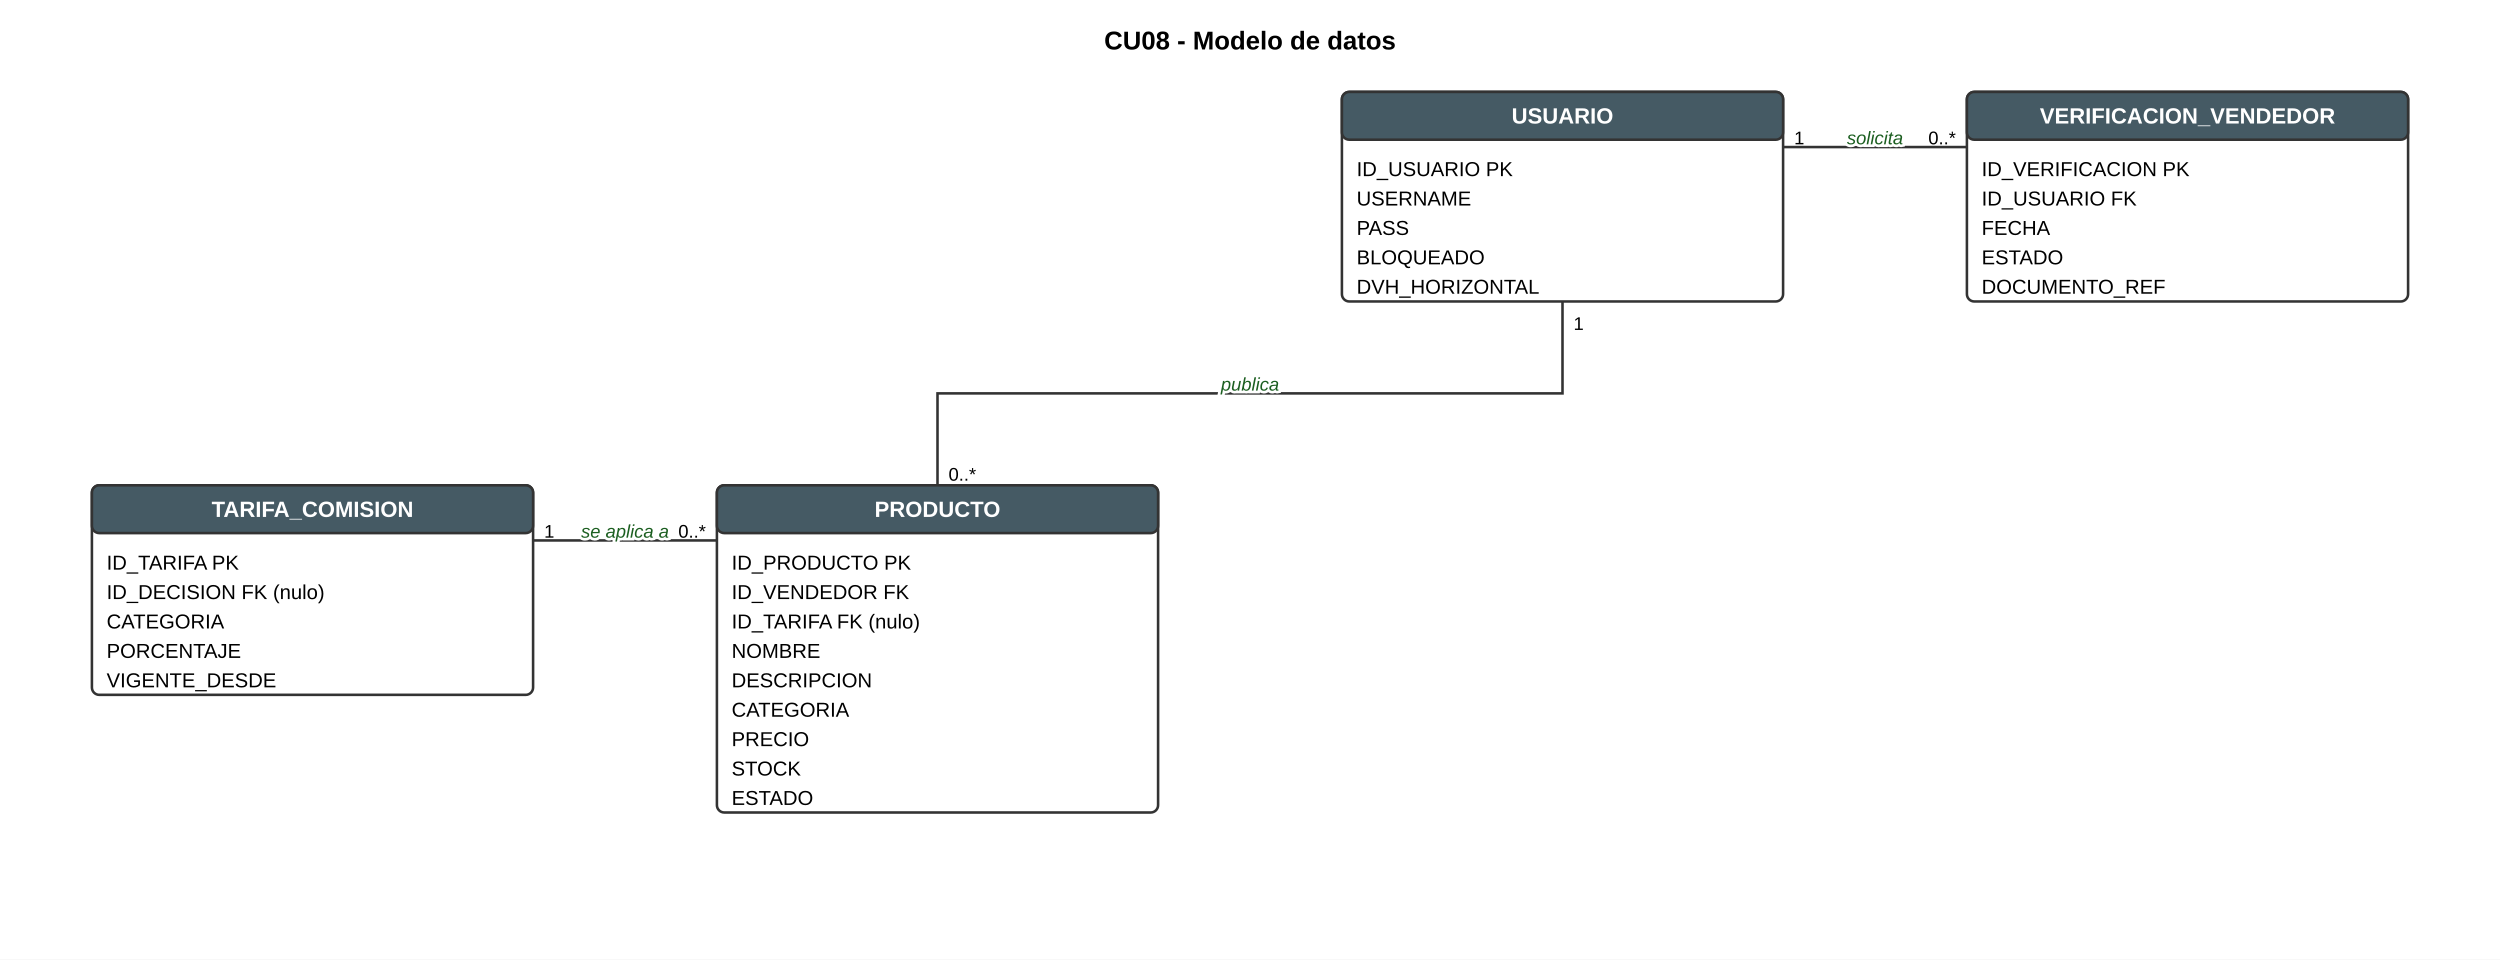
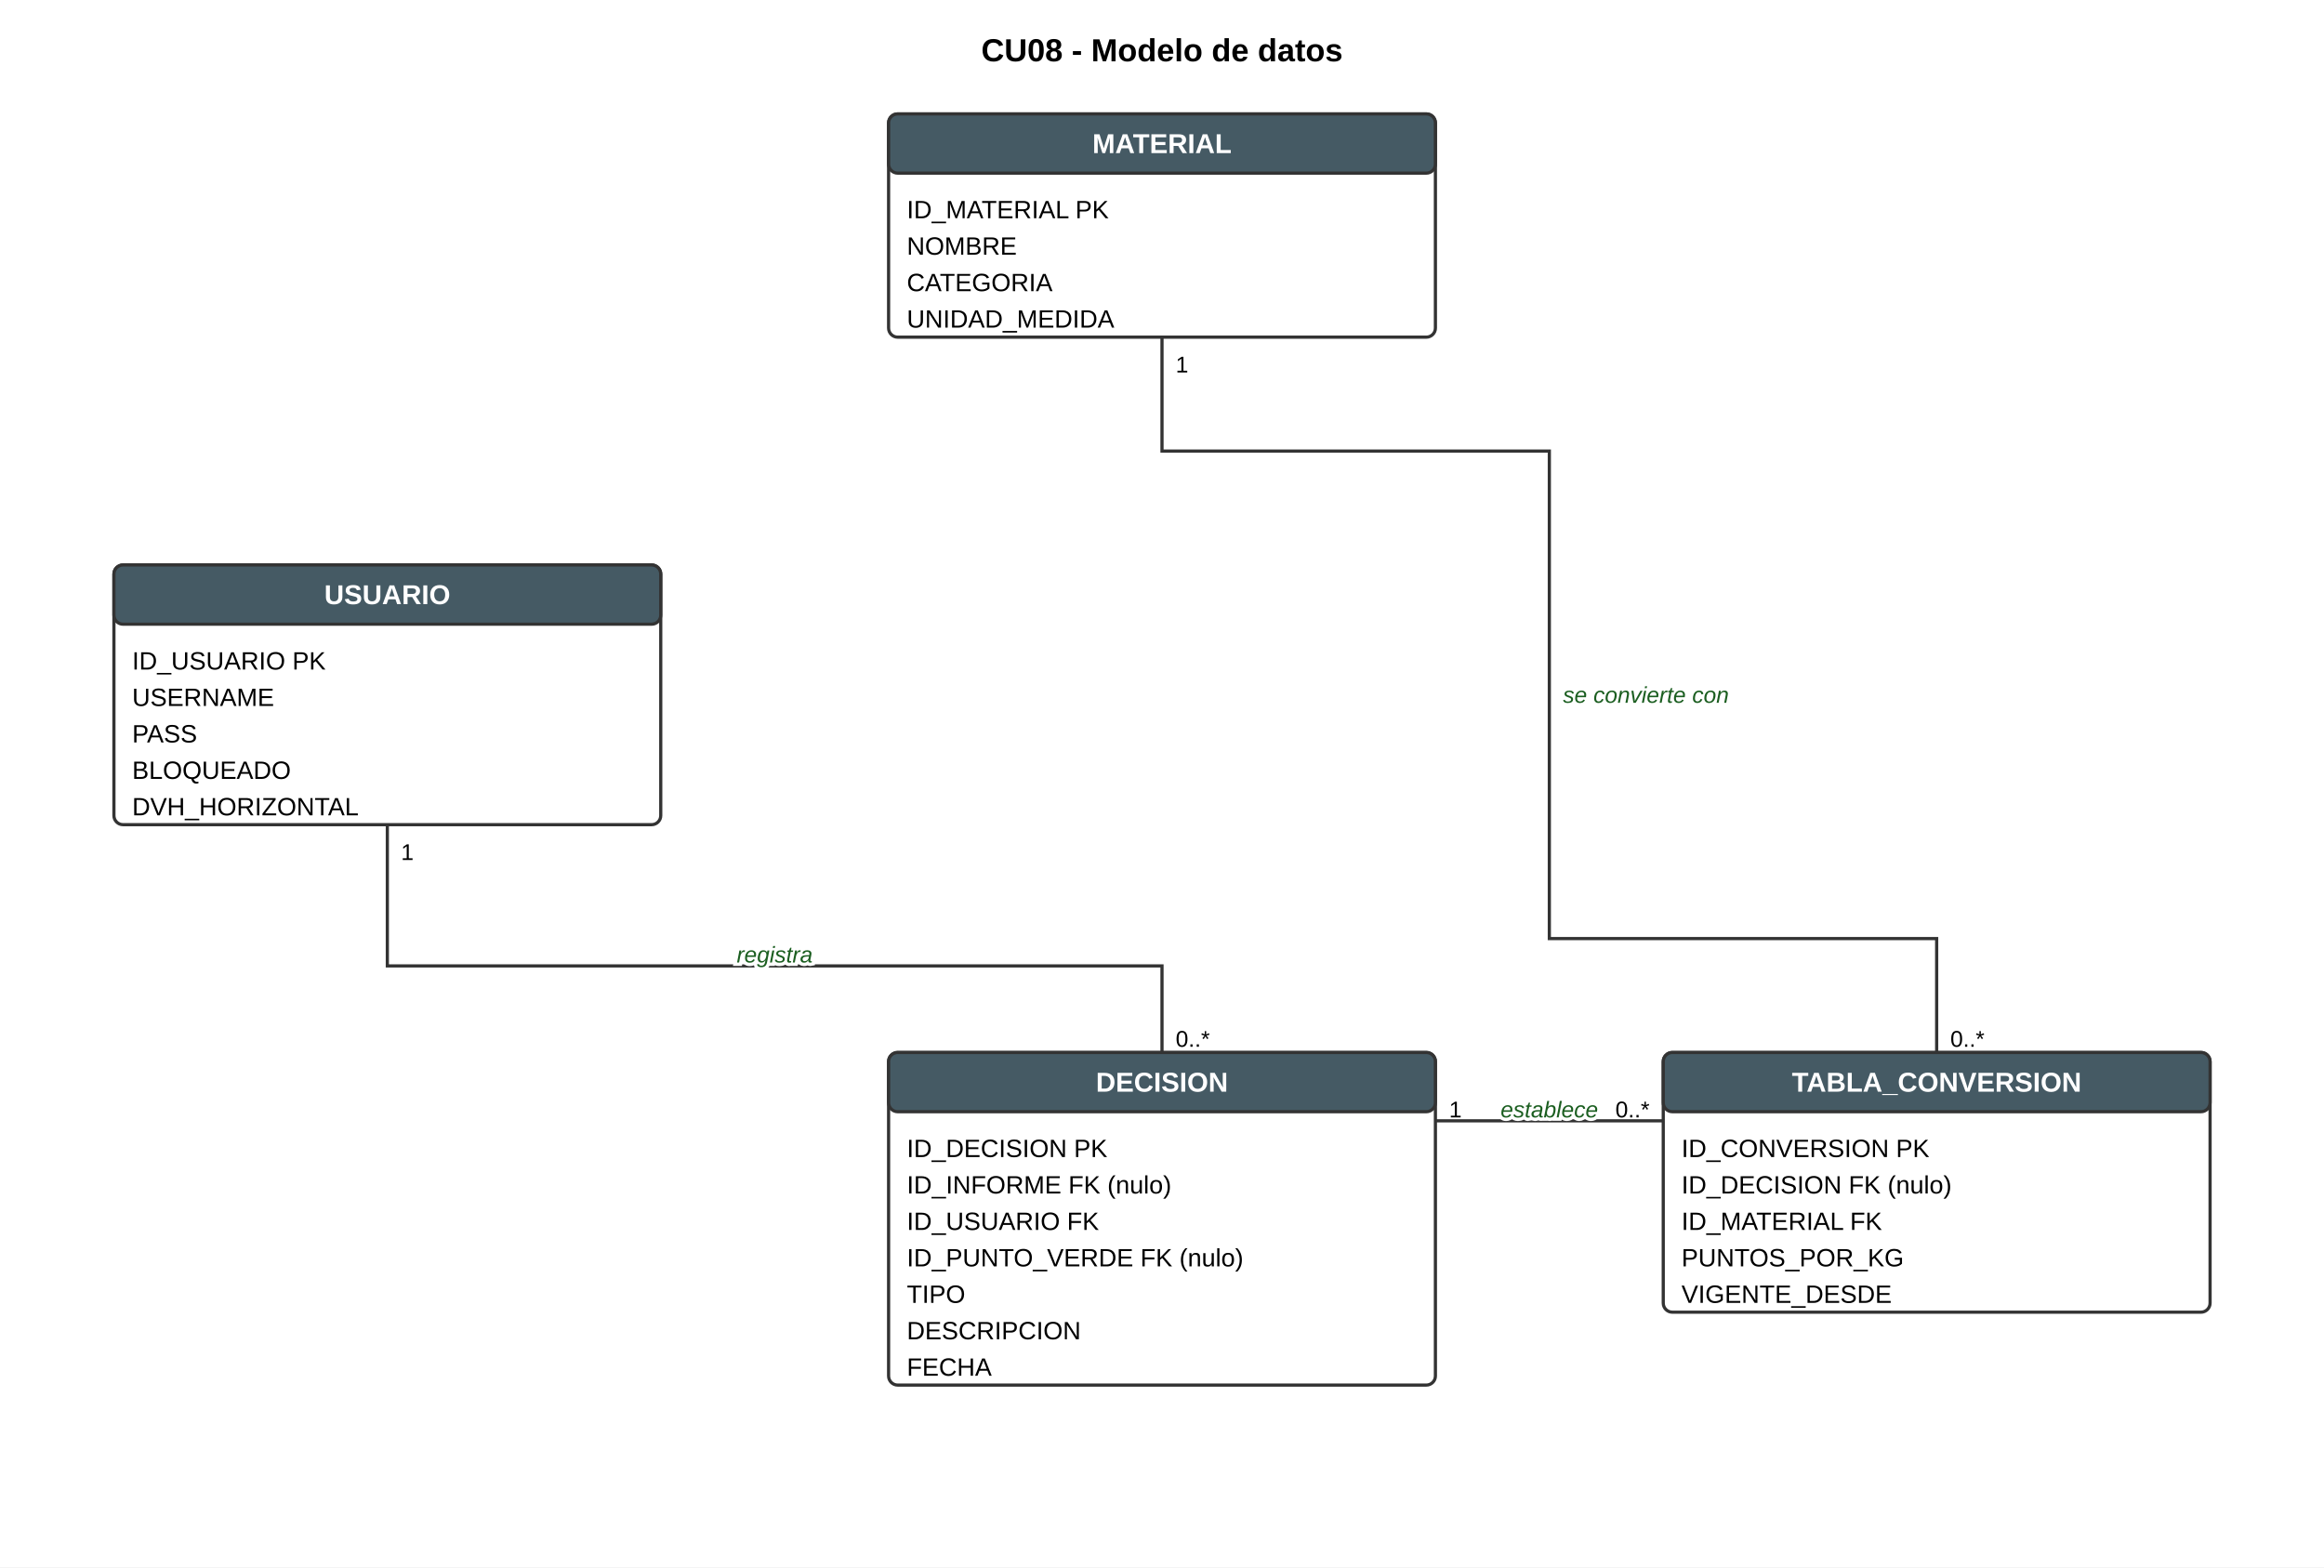
- <svg xmlns="http://www.w3.org/2000/svg" width="1360" height="522" viewBox="0 0 1360 522">
+ <svg xmlns="http://www.w3.org/2000/svg" width="1020" height="688" viewBox="0 0 1020 688">
  <defs>
    <marker id="ah" markerWidth="10" markerHeight="8" refX="9" refY="4" orient="auto">
      <path d="M0,0 L10,4 L0,8 z" fill="#333333" />
    </marker>
  </defs>
-   <rect width="1360" height="522" fill="#ffffff" />
-   <text x="680.0" y="26.9" text-anchor="middle" font-size="14" font-weight="bold" fill="#000000" font-family="Arial, Helvetica, sans-serif">CU08 - Modelo de datos</text>
-   <polyline points="970.0,80.0 1070.0,80.0" fill="none" stroke="#333333" stroke-width="1.4" />
-   <polyline points="850.0,164.0 850.0,214.0 510.0,214.0 510.0,264.0" fill="none" stroke="#333333" stroke-width="1.4" />
-   <polyline points="290.0,294.0 390.0,294.0" fill="none" stroke="#333333" stroke-width="1.4" />
-   <rect x="730.0" y="50.0" width="240.0" height="114.0" rx="4" fill="#ffffff" stroke="#333333" stroke-width="1.4" />
-   <rect x="730.0" y="50.0" width="240.0" height="26.0" rx="4" fill="#455a64" stroke="#333333" stroke-width="1.4" />
-   <text x="850.0" y="67.2" text-anchor="middle" font-size="12" font-weight="bold" fill="#ffffff" font-family="Arial, Helvetica, sans-serif">USUARIO</text>
-   <text x="738.0" y="95.8" text-anchor="start" font-size="11" font-weight="normal" fill="#000000" font-family="Arial, Helvetica, sans-serif">ID_USUARIO PK</text>
-   <text x="738.0" y="111.8" text-anchor="start" font-size="11" font-weight="normal" fill="#000000" font-family="Arial, Helvetica, sans-serif">USERNAME</text>
-   <text x="738.0" y="127.8" text-anchor="start" font-size="11" font-weight="normal" fill="#000000" font-family="Arial, Helvetica, sans-serif">PASS</text>
-   <text x="738.0" y="143.8" text-anchor="start" font-size="11" font-weight="normal" fill="#000000" font-family="Arial, Helvetica, sans-serif">BLOQUEADO</text>
-   <text x="738.0" y="159.8" text-anchor="start" font-size="11" font-weight="normal" fill="#000000" font-family="Arial, Helvetica, sans-serif">DVH_HORIZONTAL</text>
-   <rect x="1070.0" y="50.0" width="240.0" height="114.0" rx="4" fill="#ffffff" stroke="#333333" stroke-width="1.4" />
-   <rect x="1070.0" y="50.0" width="240.0" height="26.0" rx="4" fill="#455a64" stroke="#333333" stroke-width="1.4" />
-   <text x="1190.0" y="67.2" text-anchor="middle" font-size="12" font-weight="bold" fill="#ffffff" font-family="Arial, Helvetica, sans-serif">VERIFICACION_VENDEDOR</text>
-   <text x="1078.0" y="95.8" text-anchor="start" font-size="11" font-weight="normal" fill="#000000" font-family="Arial, Helvetica, sans-serif">ID_VERIFICACION PK</text>
-   <text x="1078.0" y="111.8" text-anchor="start" font-size="11" font-weight="normal" fill="#000000" font-family="Arial, Helvetica, sans-serif">ID_USUARIO FK</text>
-   <text x="1078.0" y="127.8" text-anchor="start" font-size="11" font-weight="normal" fill="#000000" font-family="Arial, Helvetica, sans-serif">FECHA</text>
-   <text x="1078.0" y="143.8" text-anchor="start" font-size="11" font-weight="normal" fill="#000000" font-family="Arial, Helvetica, sans-serif">ESTADO</text>
-   <text x="1078.0" y="159.8" text-anchor="start" font-size="11" font-weight="normal" fill="#000000" font-family="Arial, Helvetica, sans-serif">DOCUMENTO_REF</text>
-   <rect x="390.0" y="264.0" width="240.0" height="178.0" rx="4" fill="#ffffff" stroke="#333333" stroke-width="1.4" />
-   <rect x="390.0" y="264.0" width="240.0" height="26.0" rx="4" fill="#455a64" stroke="#333333" stroke-width="1.4" />
-   <text x="510.0" y="281.2" text-anchor="middle" font-size="12" font-weight="bold" fill="#ffffff" font-family="Arial, Helvetica, sans-serif">PRODUCTO</text>
-   <text x="398.0" y="309.9" text-anchor="start" font-size="11" font-weight="normal" fill="#000000" font-family="Arial, Helvetica, sans-serif">ID_PRODUCTO PK</text>
-   <text x="398.0" y="325.9" text-anchor="start" font-size="11" font-weight="normal" fill="#000000" font-family="Arial, Helvetica, sans-serif">ID_VENDEDOR FK</text>
-   <text x="398.0" y="341.9" text-anchor="start" font-size="11" font-weight="normal" fill="#000000" font-family="Arial, Helvetica, sans-serif">ID_TARIFA FK (nulo)</text>
-   <text x="398.0" y="357.9" text-anchor="start" font-size="11" font-weight="normal" fill="#000000" font-family="Arial, Helvetica, sans-serif">NOMBRE</text>
-   <text x="398.0" y="373.9" text-anchor="start" font-size="11" font-weight="normal" fill="#000000" font-family="Arial, Helvetica, sans-serif">DESCRIPCION</text>
-   <text x="398.0" y="389.9" text-anchor="start" font-size="11" font-weight="normal" fill="#000000" font-family="Arial, Helvetica, sans-serif">CATEGORIA</text>
-   <text x="398.0" y="405.9" text-anchor="start" font-size="11" font-weight="normal" fill="#000000" font-family="Arial, Helvetica, sans-serif">PRECIO</text>
-   <text x="398.0" y="421.9" text-anchor="start" font-size="11" font-weight="normal" fill="#000000" font-family="Arial, Helvetica, sans-serif">STOCK</text>
-   <text x="398.0" y="437.9" text-anchor="start" font-size="11" font-weight="normal" fill="#000000" font-family="Arial, Helvetica, sans-serif">ESTADO</text>
-   <rect x="50.0" y="264.0" width="240.0" height="114.0" rx="4" fill="#ffffff" stroke="#333333" stroke-width="1.4" />
-   <rect x="50.0" y="264.0" width="240.0" height="26.0" rx="4" fill="#455a64" stroke="#333333" stroke-width="1.4" />
-   <text x="170.0" y="281.2" text-anchor="middle" font-size="12" font-weight="bold" fill="#ffffff" font-family="Arial, Helvetica, sans-serif">TARIFA_COMISION</text>
-   <text x="58.0" y="309.9" text-anchor="start" font-size="11" font-weight="normal" fill="#000000" font-family="Arial, Helvetica, sans-serif">ID_TARIFA PK</text>
-   <text x="58.0" y="325.9" text-anchor="start" font-size="11" font-weight="normal" fill="#000000" font-family="Arial, Helvetica, sans-serif">ID_DECISION FK (nulo)</text>
-   <text x="58.0" y="341.9" text-anchor="start" font-size="11" font-weight="normal" fill="#000000" font-family="Arial, Helvetica, sans-serif">CATEGORIA</text>
-   <text x="58.0" y="357.9" text-anchor="start" font-size="11" font-weight="normal" fill="#000000" font-family="Arial, Helvetica, sans-serif">PORCENTAJE</text>
-   <text x="58.0" y="373.9" text-anchor="start" font-size="11" font-weight="normal" fill="#000000" font-family="Arial, Helvetica, sans-serif">VIGENTE_DESDE</text>
-   <text x="976.0" y="78.5" text-anchor="start" font-size="10" font-weight="normal" fill="#000000" font-family="Arial, Helvetica, sans-serif">1</text>
-   <text x="1064.0" y="78.5" text-anchor="end" font-size="10" font-weight="normal" fill="#000000" font-family="Arial, Helvetica, sans-serif">0..*</text>
-   <text x="1020.0" y="78.5" text-anchor="middle" font-size="10" font-weight="normal" fill="#1b5e20" font-family="Arial, Helvetica, sans-serif" font-style="italic" paint-order="stroke" stroke="#ffffff" stroke-width="3">solicita</text>
-   <text x="856.0" y="179.5" text-anchor="start" font-size="10" font-weight="normal" fill="#000000" font-family="Arial, Helvetica, sans-serif">1</text>
-   <text x="516.0" y="261.5" text-anchor="start" font-size="10" font-weight="normal" fill="#000000" font-family="Arial, Helvetica, sans-serif">0..*</text>
-   <text x="680.0" y="212.5" text-anchor="middle" font-size="10" font-weight="normal" fill="#1b5e20" font-family="Arial, Helvetica, sans-serif" font-style="italic" paint-order="stroke" stroke="#ffffff" stroke-width="3">publica</text>
-   <text x="296.0" y="292.5" text-anchor="start" font-size="10" font-weight="normal" fill="#000000" font-family="Arial, Helvetica, sans-serif">1</text>
-   <text x="384.0" y="292.5" text-anchor="end" font-size="10" font-weight="normal" fill="#000000" font-family="Arial, Helvetica, sans-serif">0..*</text>
-   <text x="340.0" y="292.5" text-anchor="middle" font-size="10" font-weight="normal" fill="#1b5e20" font-family="Arial, Helvetica, sans-serif" font-style="italic" paint-order="stroke" stroke="#ffffff" stroke-width="3">se aplica a</text>
+   <rect width="1020" height="688" fill="#ffffff" />
+   <text x="510.0" y="26.9" text-anchor="middle" font-size="14" font-weight="bold" fill="#000000" font-family="Arial, Helvetica, sans-serif">CU08 - Modelo de datos</text>
+   <polyline points="630.0,492.0 730.0,492.0" fill="none" stroke="#333333" stroke-width="1.4" />
+   <polyline points="510.0,148.0 510.0,198.0 680.0,198.0 680.0,412.0 850.0,412.0 850.0,462.0" fill="none" stroke="#333333" stroke-width="1.4" />
+   <polyline points="170.0,362.0 170.0,424.0 510.0,424.0 510.0,462.0" fill="none" stroke="#333333" stroke-width="1.4" />
+   <rect x="50.0" y="248.0" width="240.0" height="114.0" rx="4" fill="#ffffff" stroke="#333333" stroke-width="1.4" />
+   <rect x="50.0" y="248.0" width="240.0" height="26.0" rx="4" fill="#455a64" stroke="#333333" stroke-width="1.4" />
+   <text x="170.0" y="265.2" text-anchor="middle" font-size="12" font-weight="bold" fill="#ffffff" font-family="Arial, Helvetica, sans-serif">USUARIO</text>
+   <text x="58.0" y="293.9" text-anchor="start" font-size="11" font-weight="normal" fill="#000000" font-family="Arial, Helvetica, sans-serif">ID_USUARIO PK</text>
+   <text x="58.0" y="309.9" text-anchor="start" font-size="11" font-weight="normal" fill="#000000" font-family="Arial, Helvetica, sans-serif">USERNAME</text>
+   <text x="58.0" y="325.9" text-anchor="start" font-size="11" font-weight="normal" fill="#000000" font-family="Arial, Helvetica, sans-serif">PASS</text>
+   <text x="58.0" y="341.9" text-anchor="start" font-size="11" font-weight="normal" fill="#000000" font-family="Arial, Helvetica, sans-serif">BLOQUEADO</text>
+   <text x="58.0" y="357.9" text-anchor="start" font-size="11" font-weight="normal" fill="#000000" font-family="Arial, Helvetica, sans-serif">DVH_HORIZONTAL</text>
+   <rect x="390.0" y="462.0" width="240.0" height="146.0" rx="4" fill="#ffffff" stroke="#333333" stroke-width="1.4" />
+   <rect x="390.0" y="462.0" width="240.0" height="26.0" rx="4" fill="#455a64" stroke="#333333" stroke-width="1.4" />
+   <text x="510.0" y="479.2" text-anchor="middle" font-size="12" font-weight="bold" fill="#ffffff" font-family="Arial, Helvetica, sans-serif">DECISION</text>
+   <text x="398.0" y="507.9" text-anchor="start" font-size="11" font-weight="normal" fill="#000000" font-family="Arial, Helvetica, sans-serif">ID_DECISION PK</text>
+   <text x="398.0" y="523.9" text-anchor="start" font-size="11" font-weight="normal" fill="#000000" font-family="Arial, Helvetica, sans-serif">ID_INFORME FK (nulo)</text>
+   <text x="398.0" y="539.9" text-anchor="start" font-size="11" font-weight="normal" fill="#000000" font-family="Arial, Helvetica, sans-serif">ID_USUARIO FK</text>
+   <text x="398.0" y="555.9" text-anchor="start" font-size="11" font-weight="normal" fill="#000000" font-family="Arial, Helvetica, sans-serif">ID_PUNTO_VERDE FK (nulo)</text>
+   <text x="398.0" y="571.9" text-anchor="start" font-size="11" font-weight="normal" fill="#000000" font-family="Arial, Helvetica, sans-serif">TIPO</text>
+   <text x="398.0" y="587.9" text-anchor="start" font-size="11" font-weight="normal" fill="#000000" font-family="Arial, Helvetica, sans-serif">DESCRIPCION</text>
+   <text x="398.0" y="603.9" text-anchor="start" font-size="11" font-weight="normal" fill="#000000" font-family="Arial, Helvetica, sans-serif">FECHA</text>
+   <rect x="730.0" y="462.0" width="240.0" height="114.0" rx="4" fill="#ffffff" stroke="#333333" stroke-width="1.4" />
+   <rect x="730.0" y="462.0" width="240.0" height="26.0" rx="4" fill="#455a64" stroke="#333333" stroke-width="1.4" />
+   <text x="850.0" y="479.2" text-anchor="middle" font-size="12" font-weight="bold" fill="#ffffff" font-family="Arial, Helvetica, sans-serif">TABLA_CONVERSION</text>
+   <text x="738.0" y="507.9" text-anchor="start" font-size="11" font-weight="normal" fill="#000000" font-family="Arial, Helvetica, sans-serif">ID_CONVERSION PK</text>
+   <text x="738.0" y="523.9" text-anchor="start" font-size="11" font-weight="normal" fill="#000000" font-family="Arial, Helvetica, sans-serif">ID_DECISION FK (nulo)</text>
+   <text x="738.0" y="539.9" text-anchor="start" font-size="11" font-weight="normal" fill="#000000" font-family="Arial, Helvetica, sans-serif">ID_MATERIAL FK</text>
+   <text x="738.0" y="555.9" text-anchor="start" font-size="11" font-weight="normal" fill="#000000" font-family="Arial, Helvetica, sans-serif">PUNTOS_POR_KG</text>
+   <text x="738.0" y="571.9" text-anchor="start" font-size="11" font-weight="normal" fill="#000000" font-family="Arial, Helvetica, sans-serif">VIGENTE_DESDE</text>
+   <rect x="390.0" y="50.0" width="240.0" height="98.0" rx="4" fill="#ffffff" stroke="#333333" stroke-width="1.4" />
+   <rect x="390.0" y="50.0" width="240.0" height="26.0" rx="4" fill="#455a64" stroke="#333333" stroke-width="1.4" />
+   <text x="510.0" y="67.2" text-anchor="middle" font-size="12" font-weight="bold" fill="#ffffff" font-family="Arial, Helvetica, sans-serif">MATERIAL</text>
+   <text x="398.0" y="95.8" text-anchor="start" font-size="11" font-weight="normal" fill="#000000" font-family="Arial, Helvetica, sans-serif">ID_MATERIAL PK</text>
+   <text x="398.0" y="111.8" text-anchor="start" font-size="11" font-weight="normal" fill="#000000" font-family="Arial, Helvetica, sans-serif">NOMBRE</text>
+   <text x="398.0" y="127.8" text-anchor="start" font-size="11" font-weight="normal" fill="#000000" font-family="Arial, Helvetica, sans-serif">CATEGORIA</text>
+   <text x="398.0" y="143.8" text-anchor="start" font-size="11" font-weight="normal" fill="#000000" font-family="Arial, Helvetica, sans-serif">UNIDAD_MEDIDA</text>
+   <text x="636.0" y="490.5" text-anchor="start" font-size="10" font-weight="normal" fill="#000000" font-family="Arial, Helvetica, sans-serif">1</text>
+   <text x="724.0" y="490.5" text-anchor="end" font-size="10" font-weight="normal" fill="#000000" font-family="Arial, Helvetica, sans-serif">0..*</text>
+   <text x="680.0" y="490.5" text-anchor="middle" font-size="10" font-weight="normal" fill="#1b5e20" font-family="Arial, Helvetica, sans-serif" font-style="italic" paint-order="stroke" stroke="#ffffff" stroke-width="3">establece</text>
+   <text x="516.0" y="163.5" text-anchor="start" font-size="10" font-weight="normal" fill="#000000" font-family="Arial, Helvetica, sans-serif">1</text>
+   <text x="856.0" y="459.5" text-anchor="start" font-size="10" font-weight="normal" fill="#000000" font-family="Arial, Helvetica, sans-serif">0..*</text>
+   <text x="686.0" y="308.5" text-anchor="start" font-size="10" font-weight="normal" fill="#1b5e20" font-family="Arial, Helvetica, sans-serif" font-style="italic" paint-order="stroke" stroke="#ffffff" stroke-width="3">se convierte con</text>
+   <text x="176.0" y="377.5" text-anchor="start" font-size="10" font-weight="normal" fill="#000000" font-family="Arial, Helvetica, sans-serif">1</text>
+   <text x="516.0" y="459.5" text-anchor="start" font-size="10" font-weight="normal" fill="#000000" font-family="Arial, Helvetica, sans-serif">0..*</text>
+   <text x="340.0" y="422.5" text-anchor="middle" font-size="10" font-weight="normal" fill="#1b5e20" font-family="Arial, Helvetica, sans-serif" font-style="italic" paint-order="stroke" stroke="#ffffff" stroke-width="3">registra</text>
</svg>
